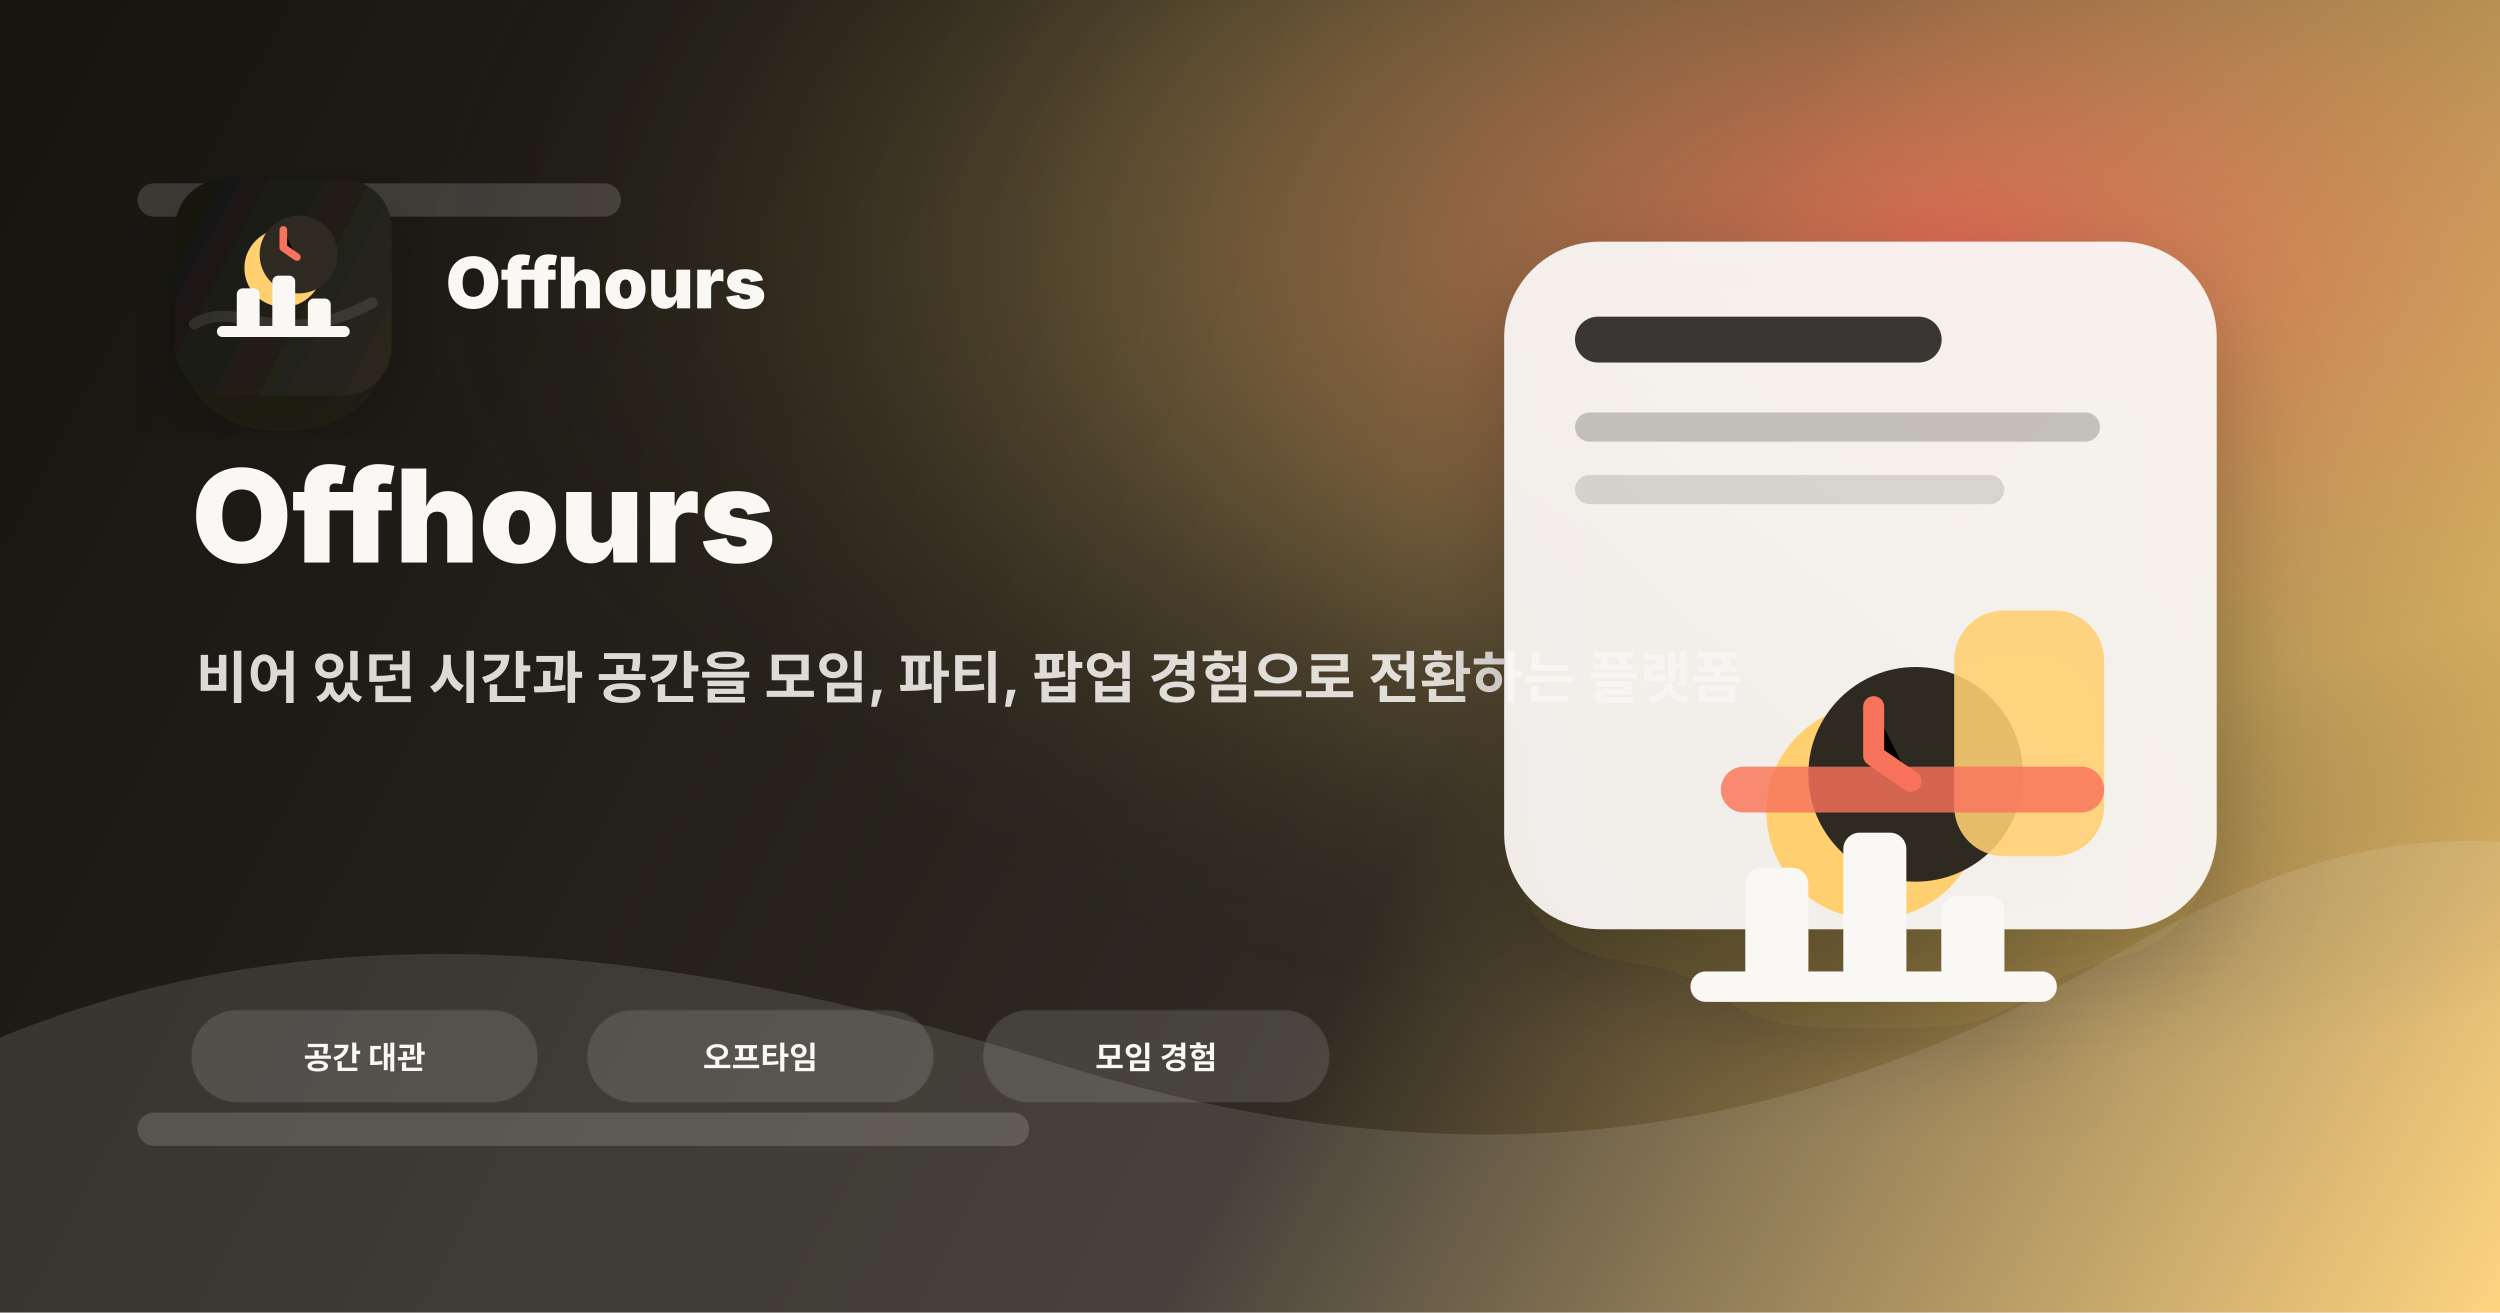
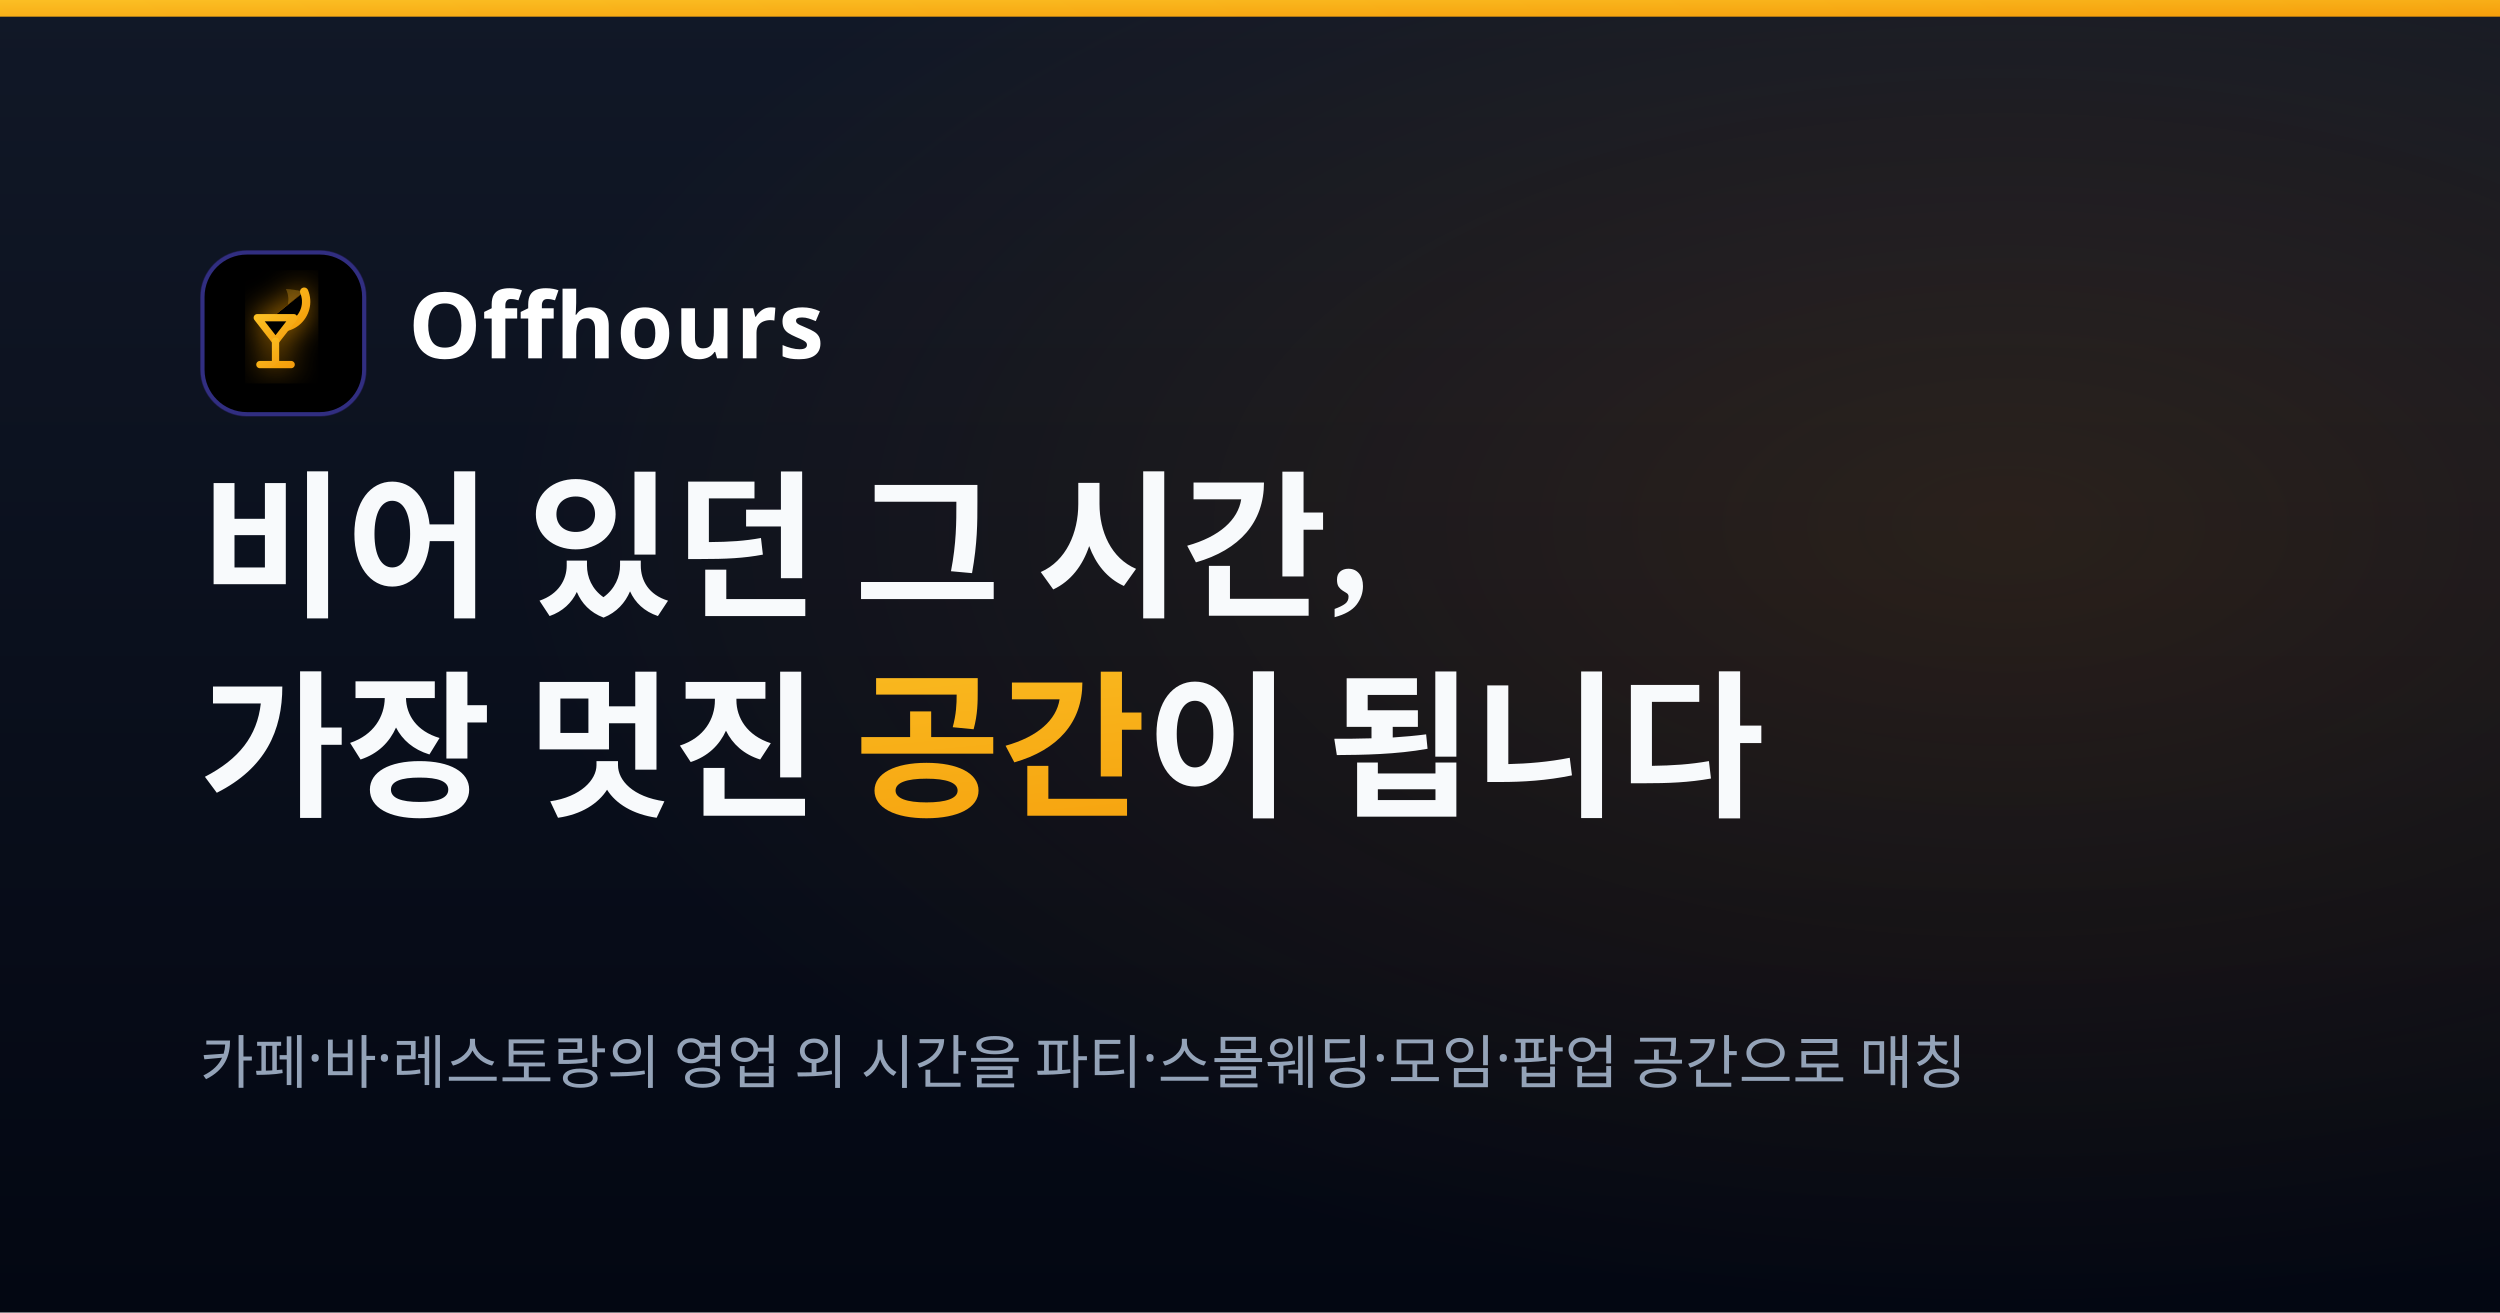
- <svg xmlns="http://www.w3.org/2000/svg" width="1200" height="630" viewBox="0 0 1200 630" role="img" aria-label="Offhours">
+ <svg xmlns="http://www.w3.org/2000/svg" width="1200" height="630" viewBox="0 0 1200 630" role="img" aria-label="Offhours — 비어 있던 그 시간, 가장 멋진 공간이 됩니다">
  <defs>
-     <linearGradient id="bg" x1="0" y1="0" x2="1200" y2="630" gradientUnits="userSpaceOnUse">
-       <stop stop-color="#15140f" />
-       <stop offset=".58" stop-color="#2f2a22" />
-       <stop offset="1" stop-color="#ffcf70" />
+     <linearGradient id="nightBg" x1="0" y1="0" x2="0" y2="1">
+       <stop offset="0" stop-color="#111827" />
+       <stop offset="1" stop-color="#030712" />
    </linearGradient>
-     <radialGradient id="halo" cx="78%" cy="19%" r="62%">
-       <stop stop-color="#f9735b" stop-opacity=".82" />
-       <stop offset=".56" stop-color="#ffcf70" stop-opacity=".22" />
-       <stop offset="1" stop-color="#15140f" stop-opacity="0" />
+     <radialGradient id="warmGlow" cx="0.8" cy="0.4" r="0.6">
+       <stop offset="0" stop-color="#d97706" stop-opacity="0.15" />
+       <stop offset="1" stop-color="#d97706" stop-opacity="0" />
    </radialGradient>
-     <filter id="soft" x="-20%" y="-20%" width="140%" height="140%">
-       <feDropShadow dx="0" dy="18" stdDeviation="24" flood-color="#15140f" flood-opacity=".26" />
+     <linearGradient id="neonGlow" x1="0" y1="0" x2="1" y2="1">
+       <stop offset="0%" stop-color="#fbbf24" />
+       <stop offset="100%" stop-color="#f59e0b" />
+     </linearGradient>
+     <filter id="neon" x="-25%" y="-25%" width="150%" height="150%">
+       <feDropShadow dx="0" dy="0" stdDeviation="6" flood-color="#f59e0b" flood-opacity="0.8" />
    </filter>
  </defs>
-   <rect width="1200" height="630" fill="url(#bg)" />
-   <rect width="1200" height="630" fill="url(#halo)" />
-   <path d="M0 498C166 430 340 458 512 512c176 54 336 44 504-54 72-42 126-57 184-54v226H0Z" fill="#faf8f4" opacity=".12" />
-   <path d="M74 96h216M74 542h412" stroke="#faf8f4" stroke-opacity=".16" stroke-width="16" stroke-linecap="round" />
-   <g transform="translate(84 86)" filter="url(#soft)">
-     <svg width="104" height="104" viewBox="0 0 512 512">
-       <rect width="512" height="512" rx="116" fill="url(#bg)" />
-       <rect width="512" height="512" rx="116" fill="url(#glow)" />
-       <path d="M46 342C154 278 238 414 466 292" fill="none" stroke="#faf8f4" stroke-opacity=".1" stroke-width="26" stroke-linecap="round" />
-       <g filter="url(#shadow)">
-         <g transform="translate(0 0) scale(1)">
-           <circle cx="256" cy="210" r="92" fill="#ffcf70" />
-           <circle cx="292" cy="178" r="92" fill="#2f2a22" />
-           <path d="M112 360h288" stroke="#faf8f4" stroke-width="26" stroke-linecap="round" />
-           <rect x="146" y="258" width="54" height="102" rx="14" fill="#faf8f4" />
-           <rect x="230" y="228" width="54" height="132" rx="14" fill="#faf8f4" />
-           <rect x="314" y="282" width="54" height="78" rx="14" fill="#faf8f4" />
-           <path d="M256 120v42l32 22" stroke="#f9735b" stroke-width="18" stroke-linecap="round" stroke-linejoin="round" />
-         </g>
+   <rect width="1200" height="630" fill="url(#nightBg)" />
+   <rect width="1200" height="630" fill="url(#warmGlow)" />
+   <rect x="0" y="0" width="1200" height="8" fill="url(#neonGlow)" />
+   <g transform="translate(96, 120)">
+     <g transform="scale(1.25)">
+       <rect width="64" height="64" rx="18" fill="#1e1b4b" />
+       <rect x="1" y="1" width="62" height="62" rx="17" stroke="#312e81" stroke-width="1.5" />
+       <g filter="url(#neon)" transform="translate(2, 2)">
+         <path d="M 38 14 A 10 10 0 0 1 23 26 A 9 9 0 0 0 31 13 C 33 13 35.5 13.5 38 14 Z" fill="url(#neonGlow)" stroke="none" opacity="0.3" />
+         <path d="M 38 14 A 10 10 0 0 1 23 26" stroke="url(#neonGlow)" stroke-width="3.2" stroke-linecap="round" />
+         <path d="M 20 24 L 34 24 L 27 33 Z" stroke="url(#neonGlow)" stroke-width="2.8" stroke-linecap="round" stroke-linejoin="round" />
+         <path d="M 27 33 L 27 42 M 21 42 L 33 42" stroke="url(#neonGlow)" stroke-width="2.8" stroke-linecap="round" />
      </g>
-     </svg>
+     </g>
+     <text x="100" y="52" font-family="Pretendard, 'Apple SD Gothic Neo', sans-serif" font-size="44" font-weight="800" fill="#ffffff" letter-spacing="0.5">Offhours</text>
  </g>
-   <text x="214" y="148" font-family="Inter, Pretendard, system-ui, -apple-system, BlinkMacSystemFont, 'Segoe UI', sans-serif" font-size="34" font-weight="900" fill="#faf8f4">Offhours</text>
-   <text x="92" y="270" font-family="Inter, Pretendard, system-ui, -apple-system, BlinkMacSystemFont, 'Segoe UI', sans-serif" font-size="62" font-weight="900" fill="#faf8f4">Offhours</text>
-   <text x="94" y="335" font-family="Pretendard, system-ui, -apple-system, BlinkMacSystemFont, 'Segoe UI', sans-serif" font-size="27" font-weight="700" fill="#faf8f4" opacity=".86">비어 있던 시간과 공간을 모임, 파티, 팝업 경험으로 전환하는 플랫폼</text>
-   <g transform="translate(92 485)">
-     <rect width="166" height="44" rx="22" fill="#faf8f4" opacity=".13" stroke="#faf8f4" stroke-opacity=".26" />
-     <text x="83" y="28" text-anchor="middle" font-size="15" font-weight="800" fill="#faf8f4">공간 대관</text>
+   <g transform="translate(96, 290)">
+     <text x="0" y="0" font-family="'Nanum Myeongjo', 'Apple SD Gothic Neo', serif" font-size="76" font-weight="800" fill="#f8fafc">비어 있던 그 시간,</text>
+     <text x="0" y="96" font-family="'Nanum Myeongjo', 'Apple SD Gothic Neo', serif" font-size="76" font-weight="800" fill="#f8fafc">가장 멋진 <tspan fill="url(#neonGlow)">공간</tspan>이 됩니다</text>
  </g>
-   <g transform="translate(282 485)">
-     <rect width="166" height="44" rx="22" fill="#faf8f4" opacity=".13" stroke="#faf8f4" stroke-opacity=".26" />
-     <text x="83" y="28" text-anchor="middle" font-size="15" font-weight="800" fill="#faf8f4">오프타임</text>
-   </g>
-   <g transform="translate(472 485)">
-     <rect width="166" height="44" rx="22" fill="#faf8f4" opacity=".13" stroke="#faf8f4" stroke-opacity=".26" />
-     <text x="83" y="28" text-anchor="middle" font-size="15" font-weight="800" fill="#faf8f4">모임 경험</text>
-   </g>
-   <g filter="url(#soft)">
-     <g transform="translate(722 116)">
-       <rect width="342" height="330" rx="46" fill="#faf8f4" opacity=".94" />
-       <rect x="34" y="36" width="176" height="22" rx="11" fill="#15140f" opacity=".84" />
-       <rect x="34" y="82" width="252" height="14" rx="7" fill="#15140f" opacity=".22" />
-       <rect x="34" y="112" width="206" height="14" rx="7" fill="#15140f" opacity=".14" />
-       <g transform="translate(34 156) scale(.56)">
-         <g transform="translate(0 0) scale(1)">
-           <circle cx="256" cy="210" r="92" fill="#ffcf70" />
-           <circle cx="292" cy="178" r="92" fill="#2f2a22" />
-           <path d="M112 360h288" stroke="#faf8f4" stroke-width="26" stroke-linecap="round" />
-           <rect x="146" y="258" width="54" height="102" rx="14" fill="#faf8f4" />
-           <rect x="230" y="228" width="54" height="132" rx="14" fill="#faf8f4" />
-           <rect x="314" y="282" width="54" height="78" rx="14" fill="#faf8f4" />
-           <path d="M256 120v42l32 22" stroke="#f9735b" stroke-width="18" stroke-linecap="round" stroke-linejoin="round" />
-         </g>
-       </g>
-       <rect x="216" y="177" width="72" height="118" rx="24" fill="#ffcf70" opacity=".88" />
-       <rect x="104" y="252" width="184" height="22" rx="11" fill="#f9735b" opacity=".82" />
-     </g>
-   </g>
+   <text x="96" y="520" font-family="Pretendard, 'Apple SD Gothic Neo', sans-serif" font-size="28" font-weight="500" fill="#94a3b8">카페·바·레스토랑의 영업 외 시간을 파티·스몰웨딩·모임·팝업 공간으로 매칭</text>
</svg>
